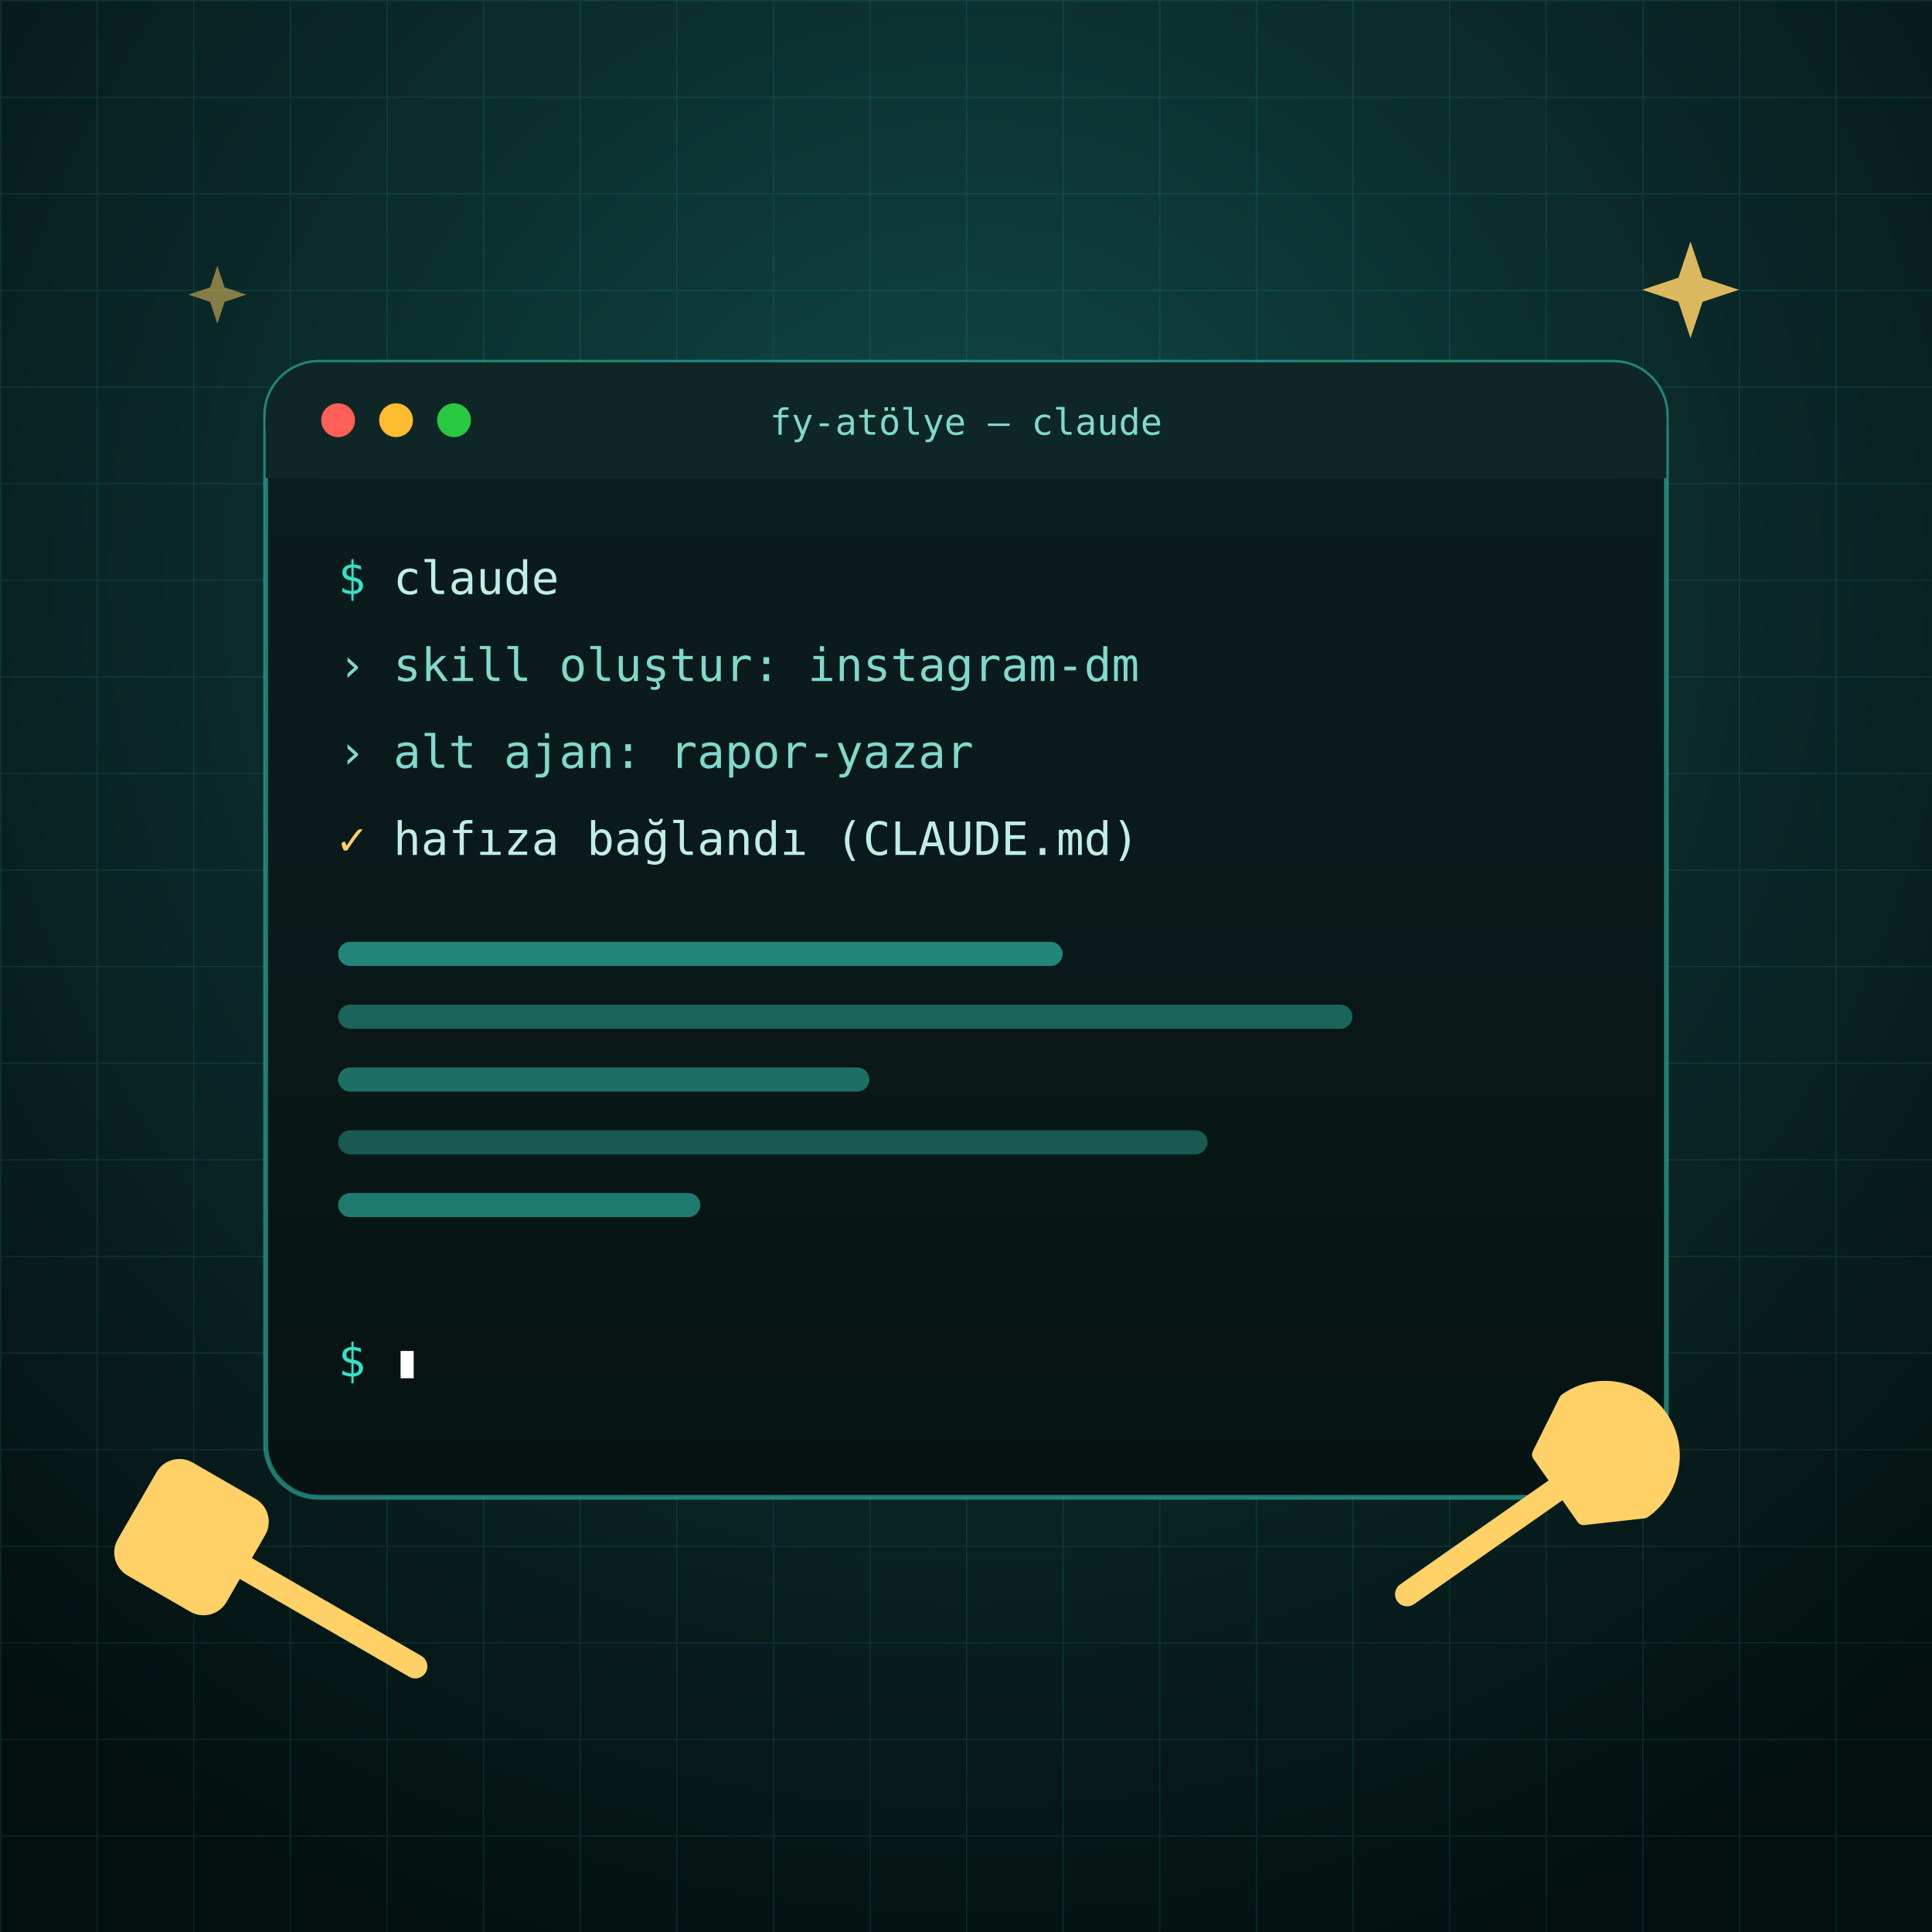
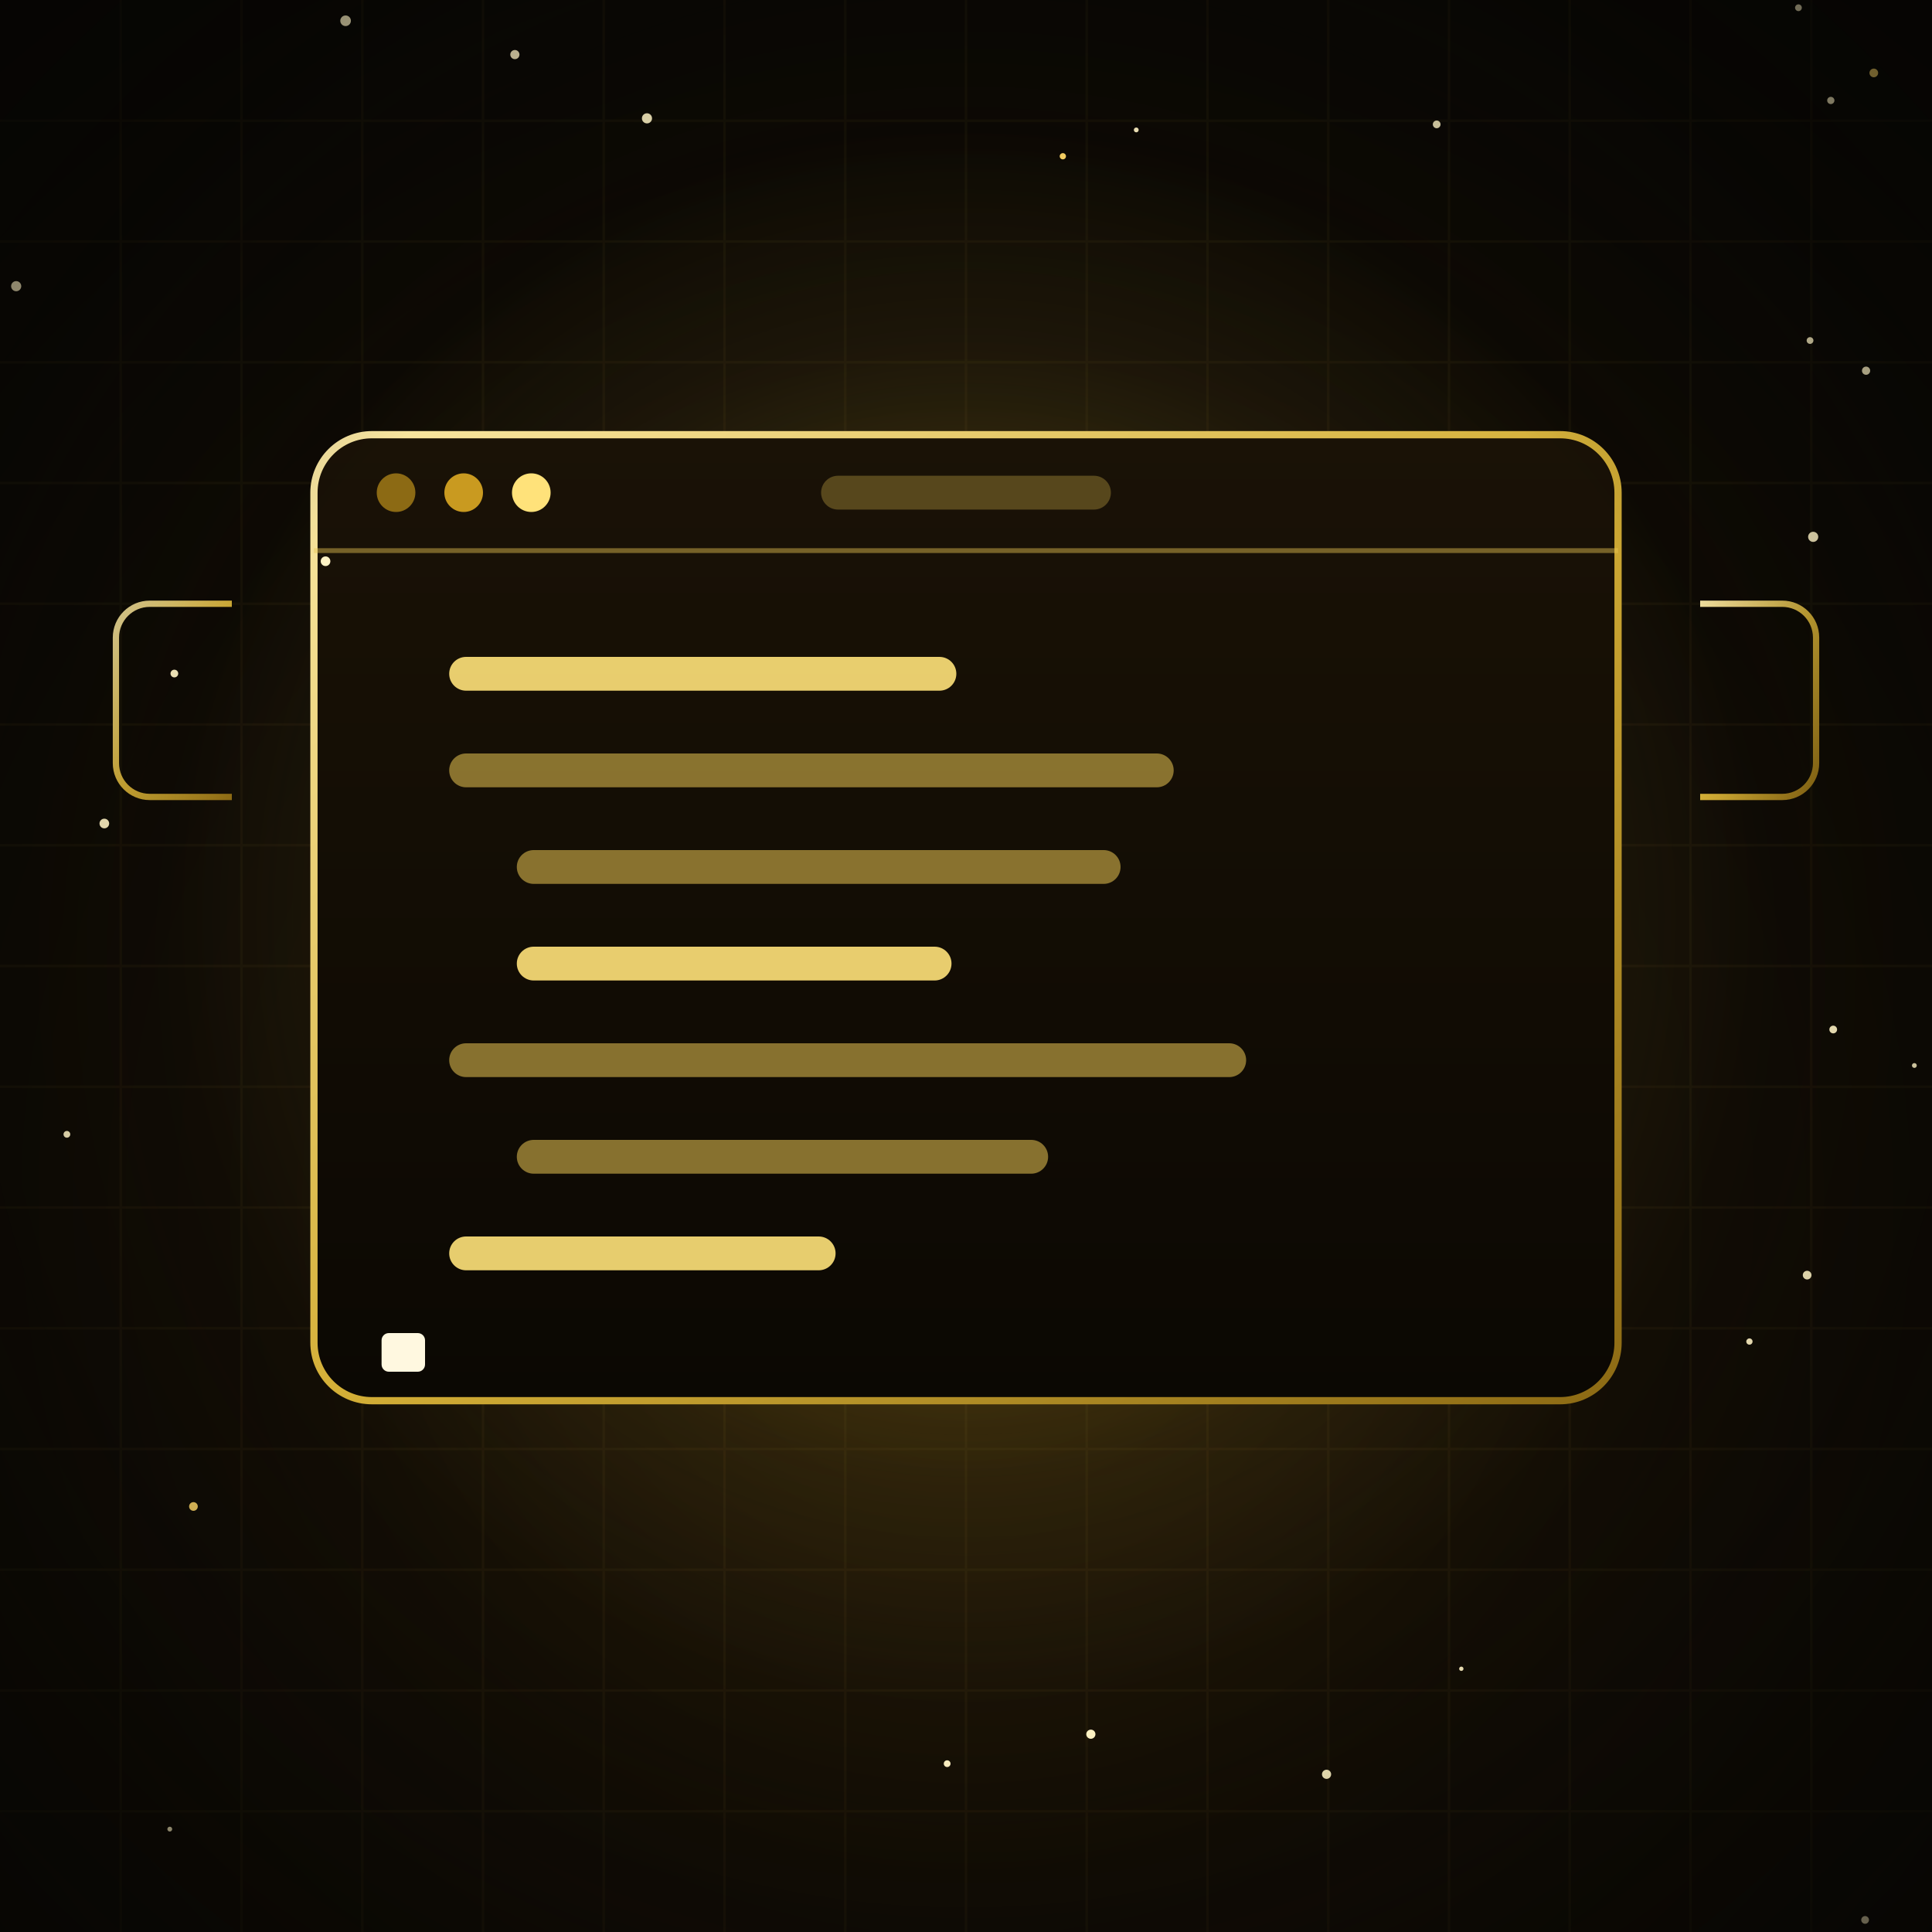
- <svg xmlns="http://www.w3.org/2000/svg" viewBox="0 0 800 800" role="img" aria-label="Bölüm 4 — Atölye">
+ <svg xmlns="http://www.w3.org/2000/svg" viewBox="0 0 800 800" width="800" height="800" aria-hidden="true">
  <defs>
-     <radialGradient id="bg" cx="50%" cy="30%" r="75%">
-       <stop offset="0" stop-color="#0f4a48" />
-       <stop offset=".5" stop-color="#0b2a2a" />
-       <stop offset="1" stop-color="#03100f" />
+     <radialGradient id="bg" cx=".5" cy=".62" r=".78">
+       <stop offset="0" stop-color="#2a1e07" />
+       <stop offset=".45" stop-color="#120d05" />
+       <stop offset="1" stop-color="#060503" />
    </radialGradient>
+     <radialGradient id="soft">
+       <stop offset="0" stop-color="#fff3c4" stop-opacity=".85" />
+       <stop offset=".5" stop-color="#f5d76e" stop-opacity=".3" />
+       <stop offset="1" stop-color="#f5d76e" stop-opacity="0" />
+     </radialGradient>
+     <radialGradient id="halo">
+       <stop offset="0" stop-color="#fff2c8" stop-opacity=".55" />
+       <stop offset=".35" stop-color="#e9bf48" stop-opacity=".26" />
+       <stop offset=".72" stop-color="#d4af37" stop-opacity=".07" />
+       <stop offset="1" stop-color="#d4af37" stop-opacity="0" />
+     </radialGradient>
+     <radialGradient id="vig" cx=".5" cy=".5" r=".72">
+       <stop offset=".55" stop-color="#060503" stop-opacity="0" />
+       <stop offset="1" stop-color="#060503" stop-opacity=".72" />
+     </radialGradient>
+     <linearGradient id="gold" x1="0" y1="0" x2="1" y2="1">
+       <stop offset="0" stop-color="#fbe9a6" />
+       <stop offset=".5" stop-color="#d4af37" />
+       <stop offset="1" stop-color="#8c6a14" />
+     </linearGradient>
+     <linearGradient id="goldUp" x1="0" y1="1" x2="0" y2="0">
+       <stop offset="0" stop-color="#8c6a14" />
+       <stop offset=".55" stop-color="#d4af37" />
+       <stop offset="1" stop-color="#fff3c4" />
+     </linearGradient>
+     <linearGradient id="floor" x1="0" y1="0" x2="0" y2="1">
+       <stop offset="0" stop-color="#d4af37" stop-opacity="0" />
+       <stop offset="1" stop-color="#d4af37" stop-opacity=".16" />
+     </linearGradient>
    <linearGradient id="win" x1="0" y1="0" x2="0" y2="1">
-       <stop offset="0" stop-color="#0c1d1d" />
-       <stop offset="1" stop-color="#071313" />
+       <stop offset="0" stop-color="#1a1206" />
+       <stop offset="1" stop-color="#0b0803" />
    </linearGradient>
-     <filter id="glow" x="-50%" y="-50%" width="200%" height="200%">
-       <feGaussianBlur stdDeviation="16" />
-     </filter>
-     <pattern id="grid" width="40" height="40" patternUnits="userSpaceOnUse">
-       <path d="M40 0H0V40" fill="none" stroke="#35e0c8" stroke-opacity=".12" />
-     </pattern>
  </defs>
+   <style>
+ .tw{animation:tw 3s ease-in-out infinite alternate}
+ .breathe{transform-box:fill-box;transform-origin:center;animation:breathe 5s ease-in-out infinite alternate}
+ @keyframes tw{from{opacity:.18}to{opacity:1}}
+ @keyframes breathe{from{opacity:.72;transform:scale(.96)}to{opacity:1;transform:scale(1.05)}}
+ @keyframes spin{to{transform:rotate(360deg)}}
+ .ln{transform-box:fill-box;transform-origin:left center;animation:ln 6s ease-out infinite}
+ .cur{animation:cur 1.1s steps(1) infinite}
+ @keyframes ln{0%{transform:scaleX(0)}10%{transform:scaleX(1)}100%{transform:scaleX(1)}}
+ @keyframes cur{0%,50%{opacity:1}51%,100%{opacity:.1}}</style>
  <rect width="800" height="800" fill="url(#bg)" />
-   <rect width="800" height="800" fill="url(#grid)" />
-   <circle cx="400" cy="380" r="200" fill="#35e0c8" opacity=".18" filter="url(#glow)" />
-   <g transform="translate(110 150)">
-     <rect width="580" height="470" rx="22" fill="url(#win)" stroke="#35e0c8" stroke-opacity=".5" stroke-width="2" />
-     <rect width="580" height="48" rx="22" fill="#0e2626" />
-     <rect y="24" width="580" height="24" fill="#0e2626" />
-     <circle cx="30" cy="24" r="7" fill="#ff5f57" />
-     <circle cx="54" cy="24" r="7" fill="#febc2e" />
-     <circle cx="78" cy="24" r="7" fill="#28c840" />
-     <text x="290" y="30" font-family="ui-monospace, Menlo, Consolas, monospace" font-size="15" fill="#7fd9cc" text-anchor="middle">fy-atölye — claude</text>
-     <g font-family="ui-monospace, Menlo, Consolas, monospace" font-size="19" fill="#bfeee6">
-       <text x="30" y="96">
-         <tspan fill="#35e0c8">$</tspan> claude</text>
-       <text x="30" y="132" fill="#7fd9cc">› skill oluştur: instagram-dm</text>
-       <text x="30" y="168" fill="#7fd9cc">› alt ajan: rapor-yazar</text>
-       <text x="30" y="204">
-         <tspan fill="#ffd166">✓</tspan> hafıza bağlandı (CLAUDE.md)</text>
-     </g>
-     <g fill="#35e0c8" opacity=".55">
-       <rect x="30" y="240" width="300" height="10" rx="5" />
-       <rect x="30" y="266" width="420" height="10" rx="5" opacity=".7" />
-       <rect x="30" y="292" width="220" height="10" rx="5" opacity=".8" />
-       <rect x="30" y="318" width="360" height="10" rx="5" opacity=".6" />
-       <rect x="30" y="344" width="150" height="10" rx="5" opacity=".9" />
-     </g>
-     <text x="30" y="420" font-family="ui-monospace, Menlo, Consolas, monospace" font-size="19" fill="#bfeee6">
-       <tspan fill="#35e0c8">$</tspan>
-       <tspan fill="#fff">▮</tspan>
-     </text>
+   <g fill="none" stroke="#d4af37" stroke-width="1" opacity=".05">
+     <path d="M50 0V800" />
+     <path d="M100 0V800" />
+     <path d="M150 0V800" />
+     <path d="M200 0V800" />
+     <path d="M250 0V800" />
+     <path d="M300 0V800" />
+     <path d="M350 0V800" />
+     <path d="M400 0V800" />
+     <path d="M450 0V800" />
+     <path d="M500 0V800" />
+     <path d="M550 0V800" />
+     <path d="M600 0V800" />
+     <path d="M650 0V800" />
+     <path d="M700 0V800" />
+     <path d="M750 0V800" />
+     <path d="M0 50H800" />
+     <path d="M0 100H800" />
+     <path d="M0 150H800" />
+     <path d="M0 200H800" />
+     <path d="M0 250H800" />
+     <path d="M0 300H800" />
+     <path d="M0 350H800" />
+     <path d="M0 400H800" />
+     <path d="M0 450H800" />
+     <path d="M0 500H800" />
+     <path d="M0 550H800" />
+     <path d="M0 600H800" />
+     <path d="M0 650H800" />
+     <path d="M0 700H800" />
+     <path d="M0 750H800" />
  </g>
-   <g transform="translate(640 620) rotate(-35)" fill="none" stroke="#ffd166" stroke-width="10" stroke-linecap="round" stroke-linejoin="round">
-     <path d="M-70 0 H30" />
-     <path d="M30 -28 a28 28 0 1 1 0 56 l-22 -12 v-32 z" fill="#ffd166" stroke-width="6" />
+   <g transform="translate(400 380) scale(1)">
+     <circle class="breathe" r="330" fill="url(#halo)" />
  </g>
-   <g transform="translate(120 660) rotate(30)" fill="none" stroke="#ffd166" stroke-width="10" stroke-linecap="round" stroke-linejoin="round">
-     <path d="M-40 0 H60" />
-     <rect x="-70" y="-24" width="46" height="48" rx="8" fill="#ffd166" stroke-width="6" />
+   <g>
+     <rect x="130" y="180" width="540" height="400" rx="24" fill="url(#win)" stroke="url(#gold)" stroke-width="3" />
+     <path d="M130 228H670" stroke="#e9c552" stroke-width="2" opacity=".45" />
+     <circle cx="164" cy="204" r="8" fill="#8c6a14" />
+     <circle cx="192" cy="204" r="8" fill="#c99a20" />
+     <circle cx="220" cy="204" r="8" fill="#ffe27a" />
+     <rect x="340" y="197" width="120" height="14" rx="7" fill="#e9c552" opacity=".3" />
+     <rect class="ln" x="186" y="272" width="210" height="14" rx="7" fill="#ffe27a" opacity=".9" style="animation-delay:-6s" />
+     <rect class="ln" x="186" y="312" width="300" height="14" rx="7" fill="#e9c552" opacity=".55" style="animation-delay:-5.6s" />
+     <rect class="ln" x="214" y="352" width="250" height="14" rx="7" fill="#e9c552" opacity=".55" style="animation-delay:-5.1s" />
+     <rect class="ln" x="214" y="392" width="180" height="14" rx="7" fill="#ffe27a" opacity=".9" style="animation-delay:-4.7s" />
+     <rect class="ln" x="186" y="432" width="330" height="14" rx="7" fill="#e9c552" opacity=".55" style="animation-delay:-4.2s" />
+     <rect class="ln" x="214" y="472" width="220" height="14" rx="7" fill="#e9c552" opacity=".55" style="animation-delay:-3.8s" />
+     <rect class="ln" x="186" y="512" width="160" height="14" rx="7" fill="#ffe27a" opacity=".9" style="animation-delay:-3.3s" />
+     <rect class="cur" x="158" y="552" width="18" height="16" rx="3" fill="#fff8e0" />
  </g>
-   <g fill="#ffd166">
-     <path d="M700 100 l5 15 15 5 -15 5 -5 15 -5 -15 -15 -5 15 -5z" opacity=".85" />
-     <path d="M90 110 l3 9 9 3 -9 3 -3 9 -3 -9 -9 -3 9 -3z" opacity=".5" />
+   <g fill="none" stroke="url(#gold)" stroke-width="2.6">
+     <path d="M96 250h-34a14 14 0 0 0-14 14v52a14 14 0 0 0 14 14h34" />
+     <path d="M704 250h34a14 14 0 0 1 14 14v52a14 14 0 0 1-14 14h-34" />
  </g>
+   <circle class="tw" cx="440.1" cy="64.7" r="1.3" fill="#ffd766" style="animation-duration:2.9s;animation-delay:-1.3s" />
+   <circle class="tw" cx="143.1" cy="8.6" r="2.2" fill="#fff3c4" style="animation-duration:5s;animation-delay:-2.3s" />
+   <circle class="tw" cx="772.7" cy="153.5" r="1.7" fill="#fff3c4" style="animation-duration:3.5s;animation-delay:-0.6s" />
+   <circle class="tw" cx="392.2" cy="730.3" r="1.4" fill="#fff3c4" style="animation-duration:3.9s;animation-delay:-4.3s" />
+   <circle class="tw" cx="27.7" cy="469.7" r="1.4" fill="#fff3c4" style="animation-duration:2.9s;animation-delay:-2.1s" />
+   <circle class="tw" cx="70.3" cy="757.4" r="1" fill="#fff3c4" style="animation-duration:3.9s;animation-delay:-4.6s" />
+   <circle class="tw" cx="80.1" cy="623.8" r="1.8" fill="#ffd766" style="animation-duration:3.4s;animation-delay:-0.3s" />
+   <circle class="tw" cx="451.7" cy="718.1" r="1.9" fill="#fff3c4" style="animation-duration:2.7s;animation-delay:-2s" />
+   <circle class="tw" cx="724.4" cy="555.5" r="1.3" fill="#fff3c4" style="animation-duration:4.3s;animation-delay:-0.6s" />
+   <circle class="tw" cx="744.7" cy="3.2" r="1.4" fill="#fff3c4" style="animation-duration:3.2s;animation-delay:-1.4s" />
+   <circle class="tw" cx="759.1" cy="426.3" r="1.6" fill="#fff3c4" style="animation-duration:3.1s;animation-delay:-3.1s" />
+   <circle class="tw" cx="6.7" cy="118.5" r="2.1" fill="#fff3c4" style="animation-duration:3.7s;animation-delay:-2s" />
+   <circle class="tw" cx="750.8" cy="222.3" r="2.1" fill="#fff3c4" style="animation-duration:2.3s;animation-delay:-2.4s" />
+   <circle class="tw" cx="134.8" cy="232.4" r="2" fill="#fff3c4" style="animation-duration:2.6s;animation-delay:-3.8s" />
+   <circle class="tw" cx="758.1" cy="41.6" r="1.5" fill="#fff3c4" style="animation-duration:4.4s;animation-delay:-4.5s" />
+   <circle class="tw" cx="748.3" cy="528" r="1.8" fill="#fff3c4" style="animation-duration:2.2s;animation-delay:-1.7s" />
+   <circle class="tw" cx="605.1" cy="691" r="0.9" fill="#fff3c4" style="animation-duration:2.5s;animation-delay:-2.9s" />
+   <circle class="tw" cx="43.2" cy="341" r="2" fill="#fff3c4" style="animation-duration:4.4s;animation-delay:-4.2s" />
+   <circle class="tw" cx="72.2" cy="278.9" r="1.6" fill="#fff3c4" style="animation-duration:2.8s;animation-delay:-1.4s" />
+   <circle class="tw" cx="267.9" cy="49" r="2.1" fill="#fff3c4" style="animation-duration:4.7s;animation-delay:-2.7s" />
+   <circle class="tw" cx="749.5" cy="141" r="1.4" fill="#fff3c4" style="animation-duration:4.6s;animation-delay:-4.1s" />
+   <circle class="tw" cx="470.5" cy="53.8" r="1" fill="#fff3c4" style="animation-duration:2.9s;animation-delay:-2.2s" />
+   <circle class="tw" cx="772.3" cy="795" r="1.6" fill="#fff3c4" style="animation-duration:2.2s;animation-delay:-0.7s" />
+   <circle class="tw" cx="594.9" cy="51.5" r="1.6" fill="#fff3c4" style="animation-duration:4.3s;animation-delay:-0.7s" />
+   <circle class="tw" cx="213.2" cy="22.6" r="1.9" fill="#fff3c4" style="animation-duration:2.6s;animation-delay:-4.1s" />
+   <circle class="tw" cx="549.3" cy="734.7" r="1.9" fill="#fff3c4" style="animation-duration:2.3s;animation-delay:-3.9s" />
+   <circle class="tw" cx="775.9" cy="30.2" r="1.8" fill="#ffd766" style="animation-duration:2.3s;animation-delay:-4.5s" />
+   <circle class="tw" cx="792.7" cy="441.2" r="1" fill="#fff3c4" style="animation-duration:2.8s;animation-delay:-0.5s" />
+   <rect width="800" height="800" fill="url(#vig)" />
</svg>
